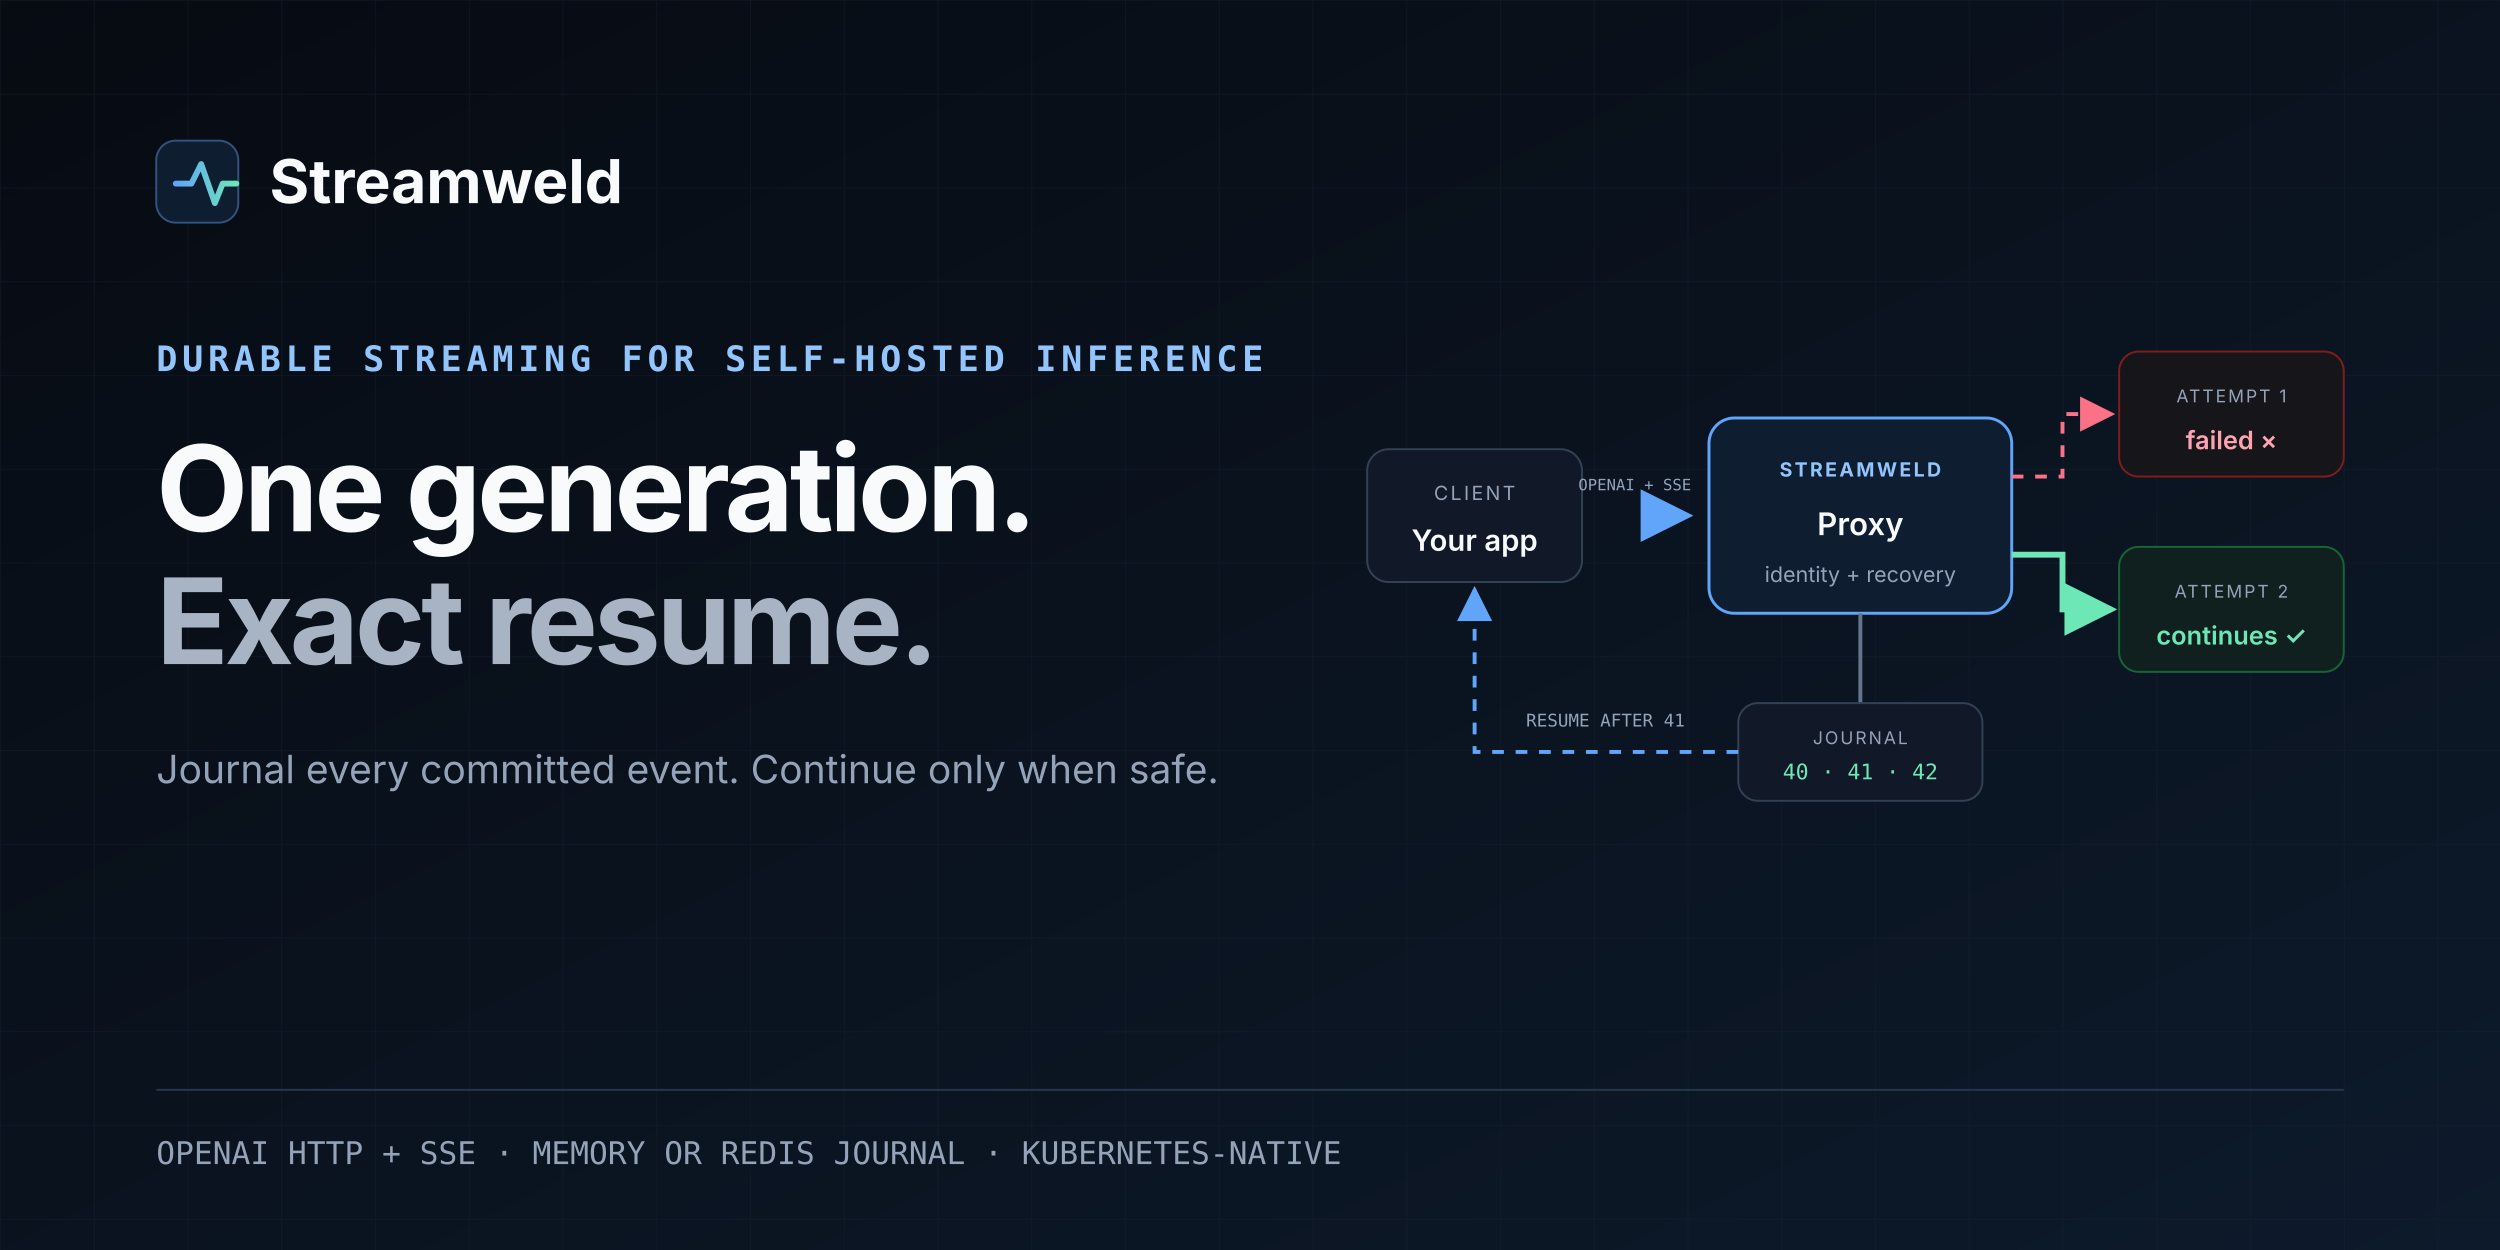
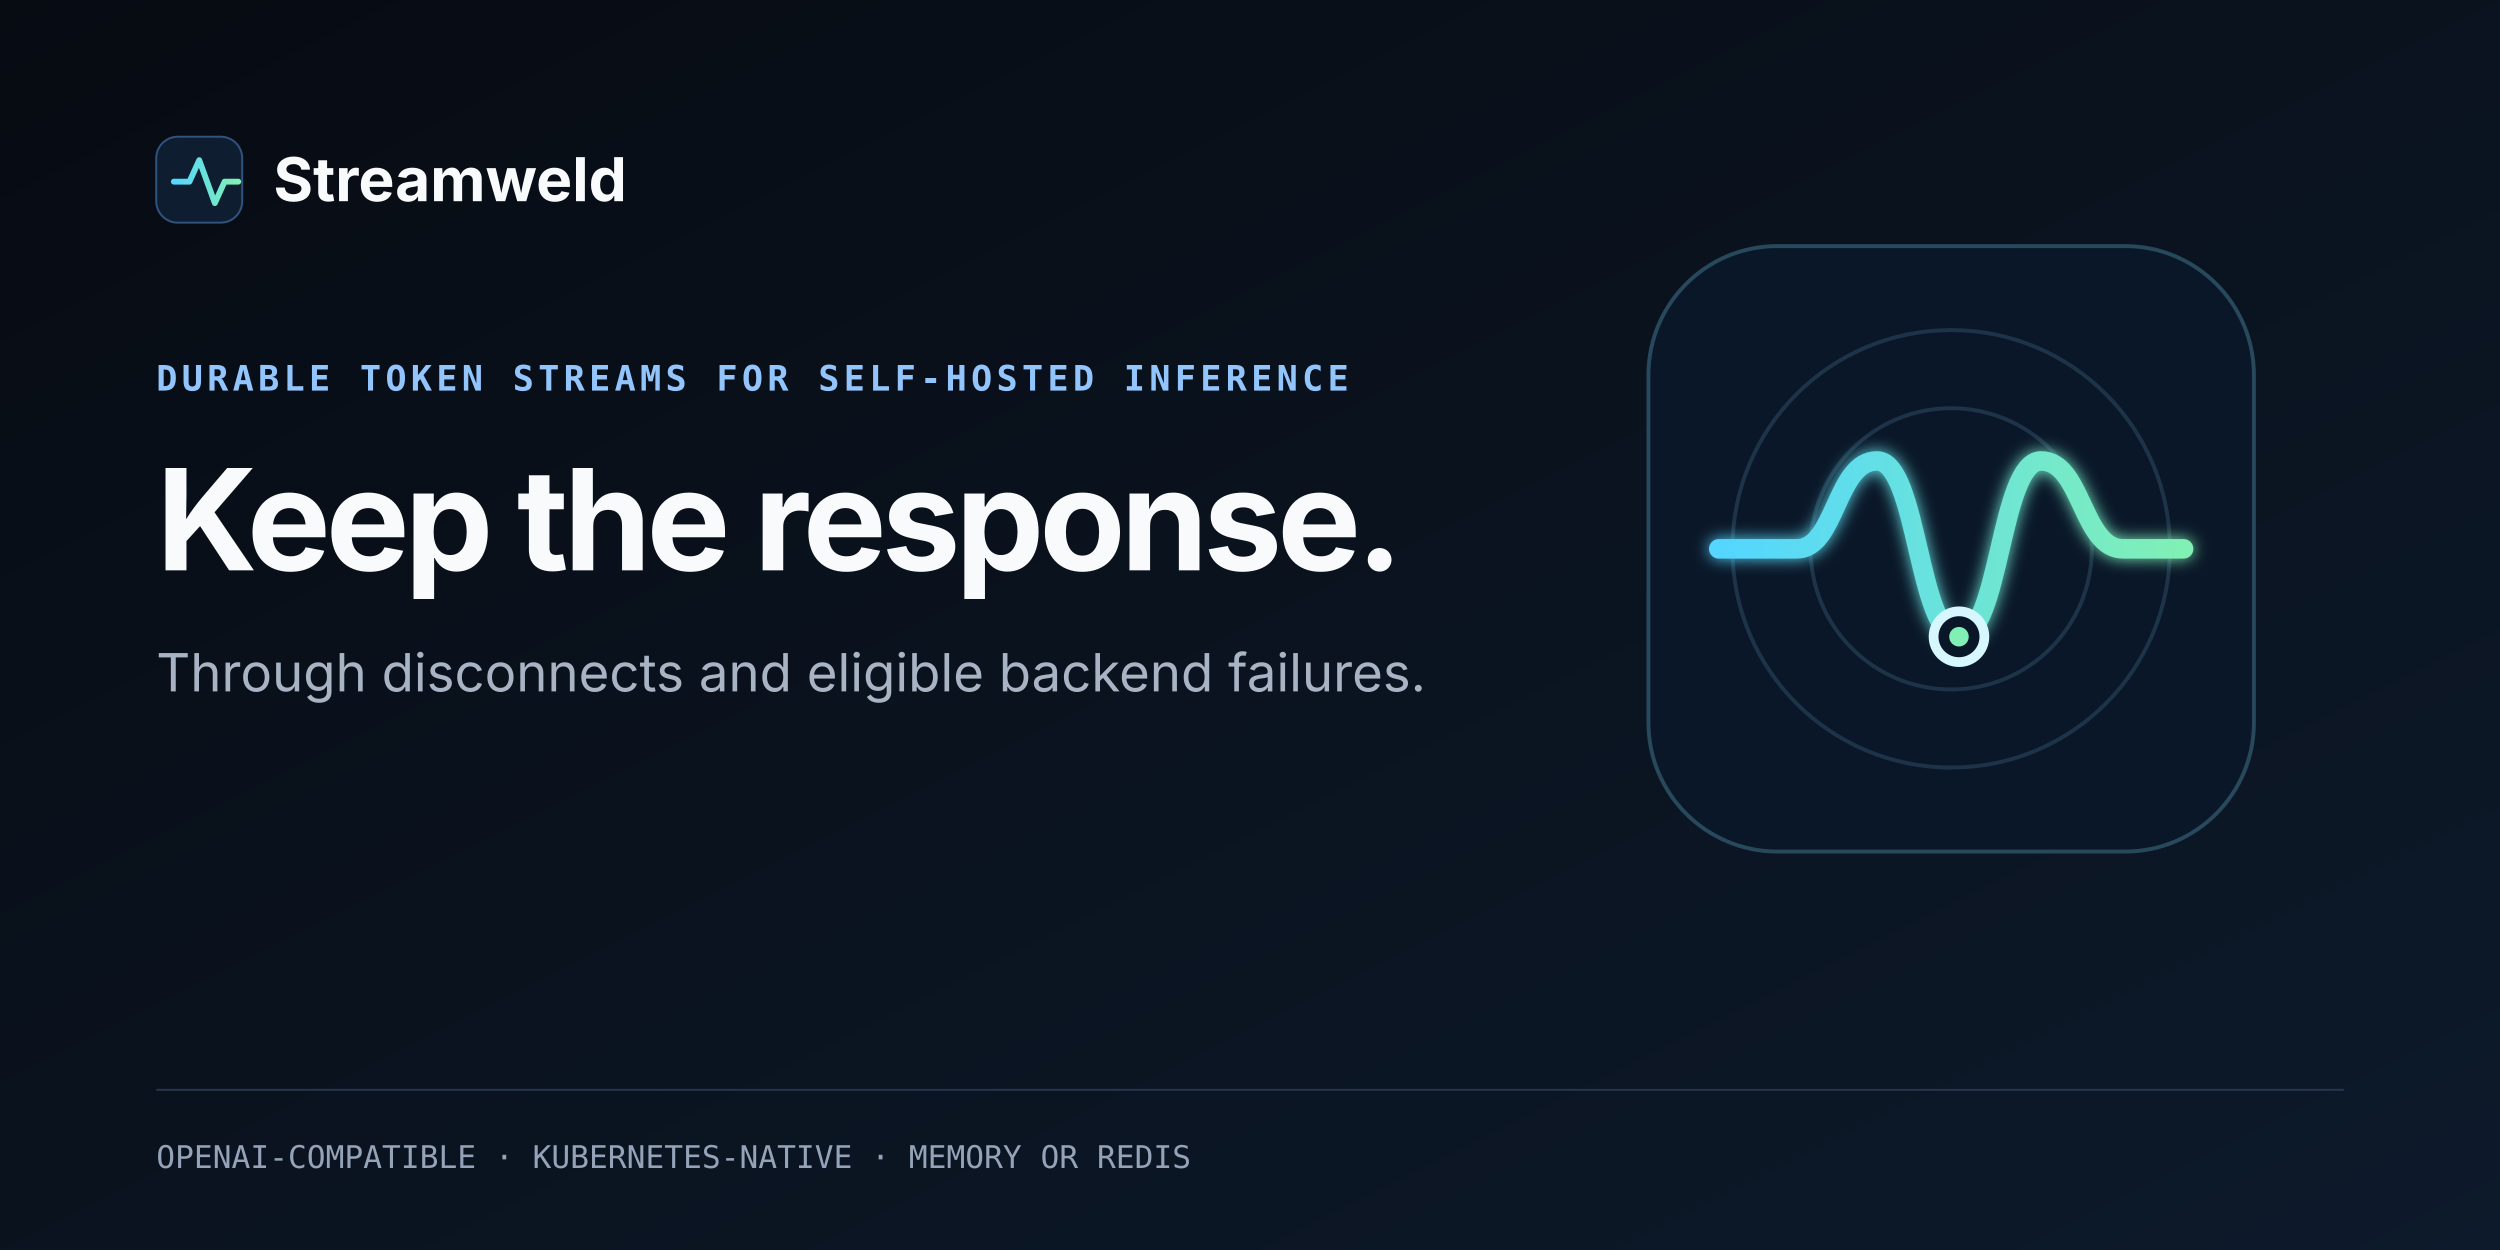
<svg xmlns="http://www.w3.org/2000/svg" viewBox="0 0 1280 640" role="img" aria-labelledby="title description">
  <defs>
    <linearGradient id="background" x1="0" y1="0" x2="1" y2="1">
      <stop offset="0" stop-color="#070b12" />
      <stop offset="1" stop-color="#0d1a2b" />
    </linearGradient>
    <linearGradient id="signal" x1="0" y1="0" x2="1" y2="0">
-       <stop offset="0" stop-color="#60a5fa" />
-       <stop offset="1" stop-color="#6ee7b7" />
+       <stop offset="0" stop-color="#54d6ff" />
+       <stop offset="1" stop-color="#80f0b5" />
    </linearGradient>
-     <pattern id="grid" width="48" height="48" patternUnits="userSpaceOnUse">
-       <path d="M48 0H0V48" fill="none" stroke="#172033" stroke-width="1" />
-     </pattern>
-     <marker id="arrow-blue" markerWidth="9" markerHeight="9" refX="8" refY="4.5" orient="auto" markerUnits="strokeWidth">
-       <path d="M0 0 9 4.5 0 9Z" fill="#60a5fa" />
-     </marker>
-     <marker id="arrow-red" markerWidth="9" markerHeight="9" refX="8" refY="4.5" orient="auto" markerUnits="strokeWidth">
-       <path d="M0 0 9 4.5 0 9Z" fill="#fb7185" />
-     </marker>
-     <marker id="arrow-green" markerWidth="9" markerHeight="9" refX="8" refY="4.5" orient="auto" markerUnits="strokeWidth">
-       <path d="M0 0 9 4.5 0 9Z" fill="#6ee7b7" />
-     </marker>
+     <filter id="soft-glow" x="-30%" y="-30%" width="160%" height="160%">
+       <feGaussianBlur stdDeviation="4" result="blur" />
+       <feMerge>
+         <feMergeNode in="blur" />
+         <feMergeNode in="SourceGraphic" />
+       </feMerge>
+     </filter>
  </defs>
  <rect width="1280" height="640" fill="url(#background)" />
-   <rect width="1280" height="640" fill="url(#grid)" opacity="0.4" />
-   <g transform="translate(80 72)">
-     <rect width="42" height="42" rx="10" fill="#0f1d30" stroke="#31537f" />
-     <path d="M10 22h8l5-10 7 20 4-10h7" fill="none" stroke="url(#signal)" stroke-width="3" stroke-linecap="round" stroke-linejoin="round" />
-     <text x="58" y="32" fill="#f8fafc" font-family="Inter,Segoe UI,Arial,sans-serif" font-size="31" font-weight="700">Streamweld</text>
+   <g transform="translate(80 70)" font-family="Inter,Segoe UI,Arial,sans-serif">
+     <rect width="44" height="44" rx="11" fill="#0f1d30" stroke="#31537f" />
+     <path d="M9 23h8l5-11 8 22 5-11h7" fill="none" stroke="url(#signal)" stroke-width="3" stroke-linecap="round" stroke-linejoin="round" />
+     <text x="60" y="33" fill="#f8fafc" font-size="31" font-weight="700">Streamweld</text>
  </g>
-   <g transform="translate(80 190)" font-family="Inter,Segoe UI,Arial,sans-serif">
-     <text x="0" y="0" fill="#93c5fd" font-family="SFMono-Regular,Consolas,monospace" font-size="18" font-weight="650" letter-spacing="2.4">DURABLE STREAMING FOR SELF-HOSTED INFERENCE</text>
-     <text x="0" y="82" fill="#f8fafc" font-size="61" font-weight="700" letter-spacing="-2">One generation.</text>
-     <text x="0" y="150" fill="#a8b3c4" font-size="61" font-weight="700" letter-spacing="-2">Exact resume.</text>
-     <text x="0" y="211" fill="#94a3b8" font-size="20">Journal every committed event. Continue only when safe.</text>
+   <g transform="translate(80 200)" font-family="Inter,Segoe UI,Arial,sans-serif">
+     <text x="0" y="0" fill="#93c5fd" font-family="SFMono-Regular,Consolas,monospace" font-size="18" font-weight="600" letter-spacing="2.2">DURABLE TOKEN STREAMS FOR SELF-HOSTED INFERENCE</text>
+     <text x="0" y="92" fill="#f8fafc" font-size="72" font-weight="700" letter-spacing="-2.5">Keep the response.</text>
+     <text x="0" y="154" fill="#a8b3c4" font-size="27">Through disconnects and eligible backend failures.</text>
  </g>
-   <g transform="translate(700 150)" font-family="Inter,Segoe UI,Arial,sans-serif">
-     <rect x="0" y="80" width="110" height="68" rx="11" fill="#111827" stroke="#334155" />
-     <text x="55" y="106" fill="#94a3b8" font-size="10" text-anchor="middle" letter-spacing="1.2">CLIENT</text>
-     <text x="55" y="132" fill="#f8fafc" font-size="15" font-weight="600" text-anchor="middle">Your app</text>
-     <path d="M110 114H164" fill="none" stroke="url(#signal)" stroke-width="3" marker-end="url(#arrow-blue)" />
-     <text x="137" y="101" fill="#93a4ba" font-family="SFMono-Regular,Consolas,monospace" font-size="8" text-anchor="middle">OPENAI + SSE</text>
-     <rect x="175" y="64" width="155" height="100" rx="13" fill="#0f1d30" stroke="#60a5fa" stroke-width="1.5" />
-     <text x="252.5" y="94" fill="#93c5fd" font-size="10" font-weight="700" text-anchor="middle" letter-spacing="1.2">STREAMWELD</text>
-     <text x="252.5" y="124" fill="#f8fafc" font-size="16" font-weight="600" text-anchor="middle">Proxy</text>
-     <text x="252.5" y="148" fill="#94a3b8" font-size="11" text-anchor="middle">identity + recovery</text>
-     <path d="M252.5 164V210" fill="none" stroke="#64748b" stroke-width="2" />
-     <rect x="190" y="210" width="125" height="50" rx="10" fill="#111827" stroke="#334155" />
-     <text x="252.5" y="231" fill="#94a3b8" font-size="9" text-anchor="middle" letter-spacing="1">JOURNAL</text>
-     <text x="252.5" y="249" fill="#6ee7b7" font-family="SFMono-Regular,Consolas,monospace" font-size="11" text-anchor="middle">40 · 41 · 42</text>
-     <path d="M330 94H356V62H381" fill="none" stroke="#fb7185" stroke-width="2" stroke-dasharray="6 6" marker-end="url(#arrow-red)" />
-     <rect x="385" y="30" width="115" height="64" rx="10" fill="#16151a" stroke="#7f1d1d" />
-     <text x="442.5" y="56" fill="#94a3b8" font-size="9" text-anchor="middle" letter-spacing="1">ATTEMPT 1</text>
-     <text x="442.5" y="80" fill="#fda4af" font-size="13" font-weight="600" text-anchor="middle">failed ×</text>
-     <path d="M330 134H356V162H381" fill="none" stroke="#6ee7b7" stroke-width="3" marker-end="url(#arrow-green)" />
-     <rect x="385" y="130" width="115" height="64" rx="10" fill="#10201f" stroke="#166534" />
-     <text x="442.5" y="156" fill="#94a3b8" font-size="9" text-anchor="middle" letter-spacing="1">ATTEMPT 2</text>
-     <text x="442.5" y="180" fill="#6ee7b7" font-size="13" font-weight="600" text-anchor="middle">continues ✓</text>
-     <path d="M190 235H55V152" fill="none" stroke="#60a5fa" stroke-width="2" stroke-dasharray="6 6" marker-end="url(#arrow-blue)" />
-     <text x="122" y="222" fill="#93a4ba" font-family="SFMono-Regular,Consolas,monospace" font-size="9" text-anchor="middle">RESUME AFTER 41</text>
+   <g transform="translate(844 126)">
+     <rect width="310" height="310" rx="66" fill="#0a1728" stroke="#28485b" stroke-width="2" />
+     <circle cx="155" cy="155" r="112" fill="none" stroke="#1d3448" stroke-width="2" />
+     <circle cx="155" cy="155" r="72" fill="none" stroke="#1d3448" stroke-width="2" />
+     <path d="M36 155H76C96 155 96 110 117 110s21 90 42 90 21-90 42-90 21 45 42 45h31" fill="none" stroke="url(#signal)" stroke-width="10" stroke-linecap="round" stroke-linejoin="round" filter="url(#soft-glow)" />
+     <circle cx="159" cy="200" r="13" fill="#0a1728" stroke="#d7f7ff" stroke-width="5" />
+     <circle cx="159" cy="200" r="5" fill="#80f0b5" />
  </g>
  <line x1="80" y1="558" x2="1200" y2="558" stroke="#26364e" />
-   <text x="80" y="596" fill="#94a3b8" font-family="SFMono-Regular,Consolas,monospace" font-size="16">OPENAI HTTP + SSE  ·  MEMORY OR REDIS JOURNAL  ·  KUBERNETES-NATIVE</text>
+   <text x="80" y="598" fill="#94a3b8" font-family="SFMono-Regular,Consolas,monospace" font-size="16">OPENAI-COMPATIBLE  ·  KUBERNETES-NATIVE  ·  MEMORY OR REDIS</text>
</svg>
